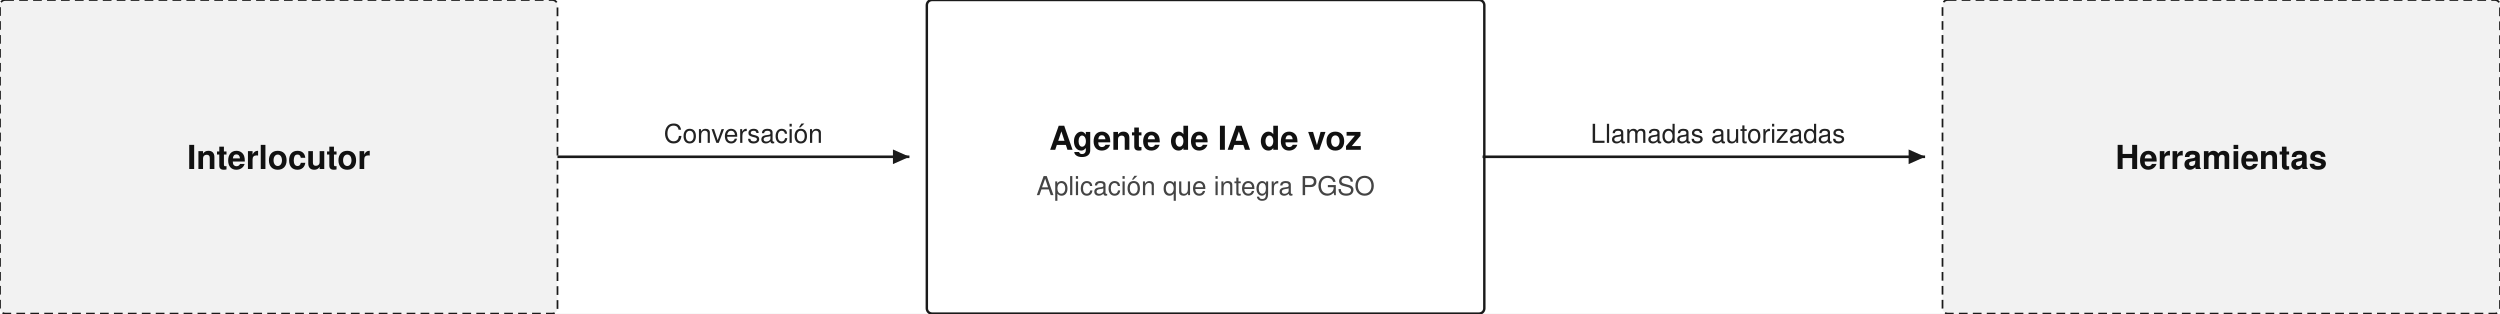
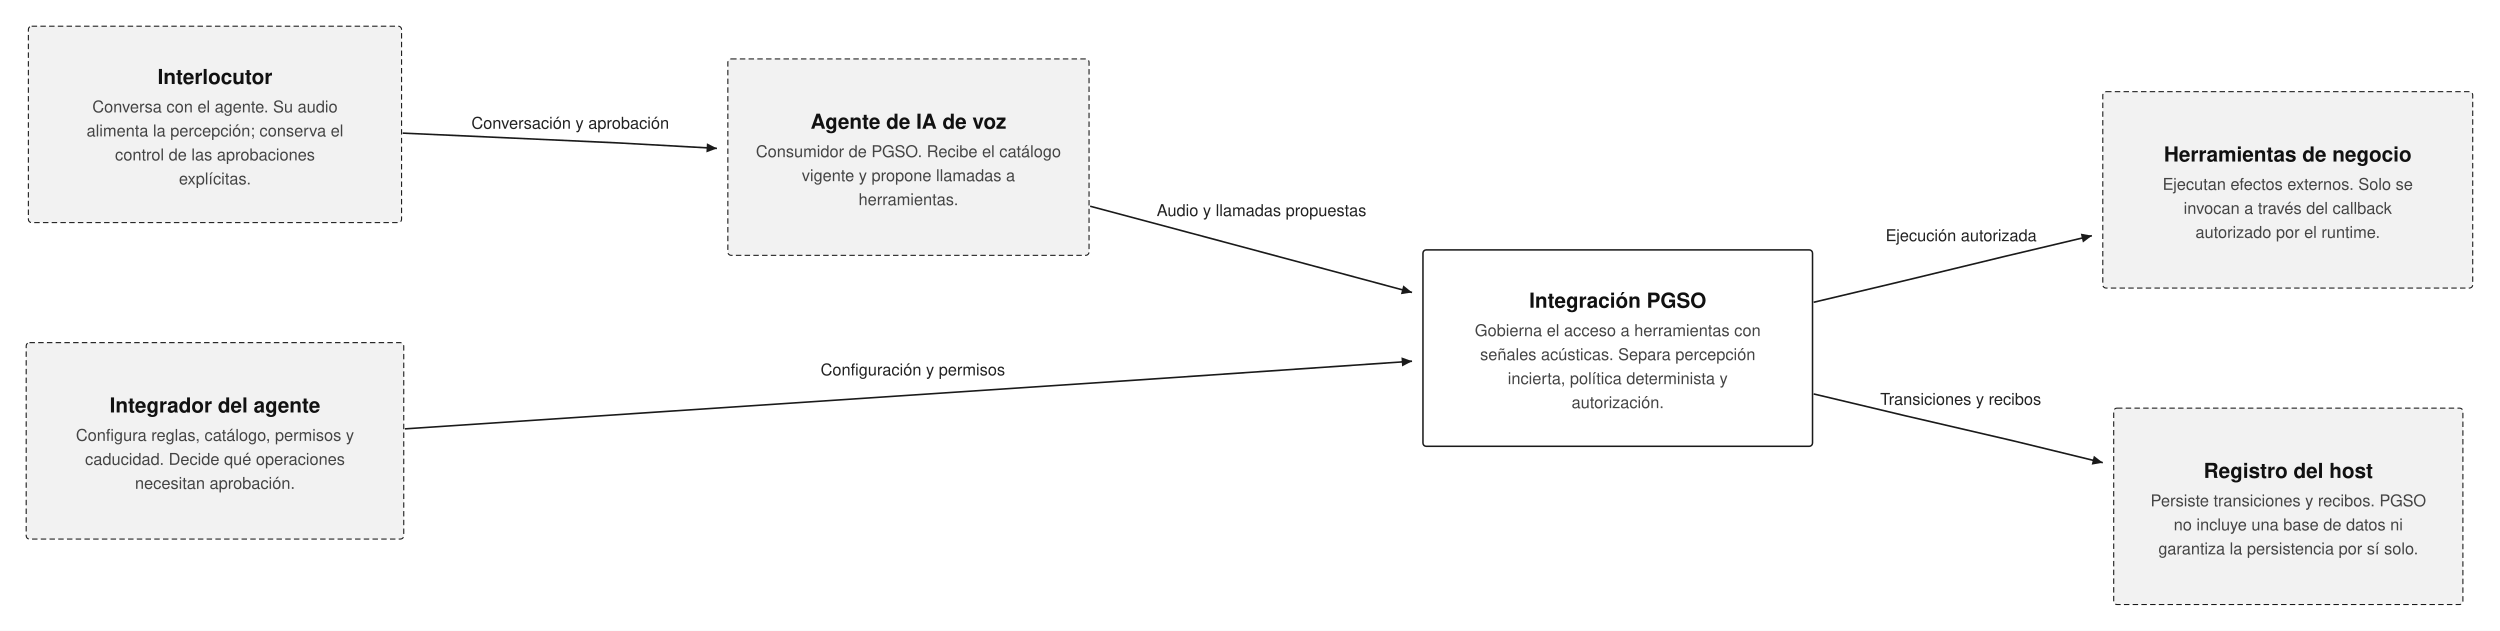
- <svg xmlns="http://www.w3.org/2000/svg" viewBox="0 0 1435 180" width="1435" height="180" font-family="Helvetica, Arial, sans-serif">
-   <rect width="100%" height="100%" fill="white" />
+ <svg xmlns="http://www.w3.org/2000/svg" viewBox="-24 -24 2291 578" width="2291" height="578" font-family="Helvetica, Arial, sans-serif">
+   <rect x="-24" y="-24" width="2291" height="578" fill="white" />
  <defs>
    <marker id="a" viewBox="0 0 10 10" refX="9" refY="5" markerWidth="7" markerHeight="7" orient="auto-start-reverse">
      <path d="M0,1 L9,5 L0,9 z" fill="#1a1a1a" />
    </marker>
  </defs>
-   <rect x="0" y="0" width="320" height="180" rx="3" fill="#F2F2F2" stroke="#1a1a1a" stroke-width="1.0" stroke-dasharray="5 3" />
-   <text x="160.0" y="97.0" font-size="19" font-weight="bold" text-anchor="middle" fill="#111">Interlocutor</text>
-   <rect x="532" y="0" width="320" height="180" rx="3" fill="white" stroke="#1a1a1a" stroke-width="1.4" />
-   <text x="692.0" y="86.0" font-size="19" font-weight="bold" text-anchor="middle" fill="#111">Agente de IA de voz</text>
-   <text x="692.0" y="112.0" font-size="15" text-anchor="middle" fill="#444">Aplicación que integra PGSO</text>
-   <rect x="1115" y="0" width="320" height="180" rx="3" fill="#F2F2F2" stroke="#1a1a1a" stroke-width="1.0" stroke-dasharray="5 3" />
-   <text x="1275.0" y="97.0" font-size="19" font-weight="bold" text-anchor="middle" fill="#111">Herramientas</text>
-   <path d="M 320,90 L 384,90 L 457,90 L 522,90" fill="none" stroke="#1a1a1a" stroke-width="1.5" marker-end="url(#a)" />
-   <text x="381" y="82" font-size="15" fill="#222">Conversación</text>
-   <path d="M 851,90 L 930,90 L 1025,90 L 1105,90" fill="none" stroke="#1a1a1a" stroke-width="1.5" marker-end="url(#a)" />
-   <text x="913" y="82" font-size="15" fill="#222">Llamadas autorizadas</text>
+   <rect x="2" y="0" width="342" height="180" rx="3" fill="#F2F2F2" stroke="#1a1a1a" stroke-width="1.0" stroke-dasharray="5 3" />
+   <text x="173.0" y="53.0" font-size="19" font-weight="bold" text-anchor="middle" fill="#111">Interlocutor</text>
+   <text x="173.0" y="79.0" font-size="15" text-anchor="middle" fill="#444">Conversa con el agente. Su audio</text>
+   <text x="173.0" y="101.0" font-size="15" text-anchor="middle" fill="#444">alimenta la percepción; conserva el</text>
+   <text x="173.0" y="123.0" font-size="15" text-anchor="middle" fill="#444">control de las aprobaciones</text>
+   <text x="173.0" y="145.0" font-size="15" text-anchor="middle" fill="#444">explícitas.</text>
+   <rect x="0" y="290" width="346" height="180" rx="3" fill="#F2F2F2" stroke="#1a1a1a" stroke-width="1.0" stroke-dasharray="5 3" />
+   <text x="173.0" y="354.0" font-size="19" font-weight="bold" text-anchor="middle" fill="#111">Integrador del agente</text>
+   <text x="173.0" y="380.0" font-size="15" text-anchor="middle" fill="#444">Configura reglas, catálogo, permisos y</text>
+   <text x="173.0" y="402.0" font-size="15" text-anchor="middle" fill="#444">caducidad. Decide qué operaciones</text>
+   <text x="173.0" y="424.0" font-size="15" text-anchor="middle" fill="#444">necesitan aprobación.</text>
+   <rect x="643" y="30" width="331" height="180" rx="3" fill="#F2F2F2" stroke="#1a1a1a" stroke-width="1.0" stroke-dasharray="5 3" />
+   <text x="808.5" y="94.0" font-size="19" font-weight="bold" text-anchor="middle" fill="#111">Agente de IA de voz</text>
+   <text x="808.5" y="120.0" font-size="15" text-anchor="middle" fill="#444">Consumidor de PGSO. Recibe el catálogo</text>
+   <text x="808.5" y="142.0" font-size="15" text-anchor="middle" fill="#444">vigente y propone llamadas a</text>
+   <text x="808.5" y="164.0" font-size="15" text-anchor="middle" fill="#444">herramientas.</text>
+   <rect x="1280" y="205" width="357" height="180" rx="3" fill="white" stroke="#1a1a1a" stroke-width="1.4" />
+   <text x="1458.5" y="258.0" font-size="19" font-weight="bold" text-anchor="middle" fill="#111">Integración PGSO</text>
+   <text x="1458.5" y="284.0" font-size="15" text-anchor="middle" fill="#444">Gobierna el acceso a herramientas con</text>
+   <text x="1458.5" y="306.0" font-size="15" text-anchor="middle" fill="#444">señales acústicas. Separa percepción</text>
+   <text x="1458.5" y="328.0" font-size="15" text-anchor="middle" fill="#444">incierta, política determinista y</text>
+   <text x="1458.5" y="350.0" font-size="15" text-anchor="middle" fill="#444">autorización.</text>
+   <rect x="1903" y="60" width="339" height="180" rx="3" fill="#F2F2F2" stroke="#1a1a1a" stroke-width="1.0" stroke-dasharray="5 3" />
+   <text x="2072.5" y="124.0" font-size="19" font-weight="bold" text-anchor="middle" fill="#111">Herramientas de negocio</text>
+   <text x="2072.5" y="150.0" font-size="15" text-anchor="middle" fill="#444">Ejecutan efectos externos. Solo se</text>
+   <text x="2072.5" y="172.0" font-size="15" text-anchor="middle" fill="#444">invocan a través del callback</text>
+   <text x="2072.5" y="194.0" font-size="15" text-anchor="middle" fill="#444">autorizado por el runtime.</text>
+   <rect x="1913" y="350" width="320" height="180" rx="3" fill="#F2F2F2" stroke="#1a1a1a" stroke-width="1.0" stroke-dasharray="5 3" />
+   <text x="2073.0" y="414.0" font-size="19" font-weight="bold" text-anchor="middle" fill="#111">Registro del host</text>
+   <text x="2073.0" y="440.0" font-size="15" text-anchor="middle" fill="#444">Persiste transiciones y recibos. PGSO</text>
+   <text x="2073.0" y="462.0" font-size="15" text-anchor="middle" fill="#444">no incluye una base de datos ni</text>
+   <text x="2073.0" y="484.0" font-size="15" text-anchor="middle" fill="#444">garantiza la persistencia por sí solo.</text>
+   <path d="M 345,98 L 434,102 L 543,107 L 633,112" fill="none" stroke="#1a1a1a" stroke-width="1.5" marker-end="url(#a)" />
+   <text x="408" y="94" font-size="15" fill="#222">Conversación y aprobación</text>
+   <path d="M 347,369 L 587,353 L 1022,324 L 1270,307" fill="none" stroke="#1a1a1a" stroke-width="1.5" marker-end="url(#a)" />
+   <text x="728" y="320" font-size="15" fill="#222">Configuración y permisos</text>
+   <path d="M 975,165 L 1065,189 L 1177,219 L 1270,244" fill="none" stroke="#1a1a1a" stroke-width="1.5" marker-end="url(#a)" />
+   <text x="1036" y="174" font-size="15" fill="#222">Audio y llamadas propuestas</text>
+   <path d="M 1638,253 L 1718,234 L 1813,211 L 1893,192" fill="none" stroke="#1a1a1a" stroke-width="1.5" marker-end="url(#a)" />
+   <text x="1704" y="197" font-size="15" fill="#222">Ejecución autorizada</text>
+   <path d="M 1638,337 L 1722,357 L 1821,380 L 1903,400" fill="none" stroke="#1a1a1a" stroke-width="1.5" marker-end="url(#a)" />
+   <text x="1699" y="347" font-size="15" fill="#222">Transiciones y recibos</text>
</svg>
